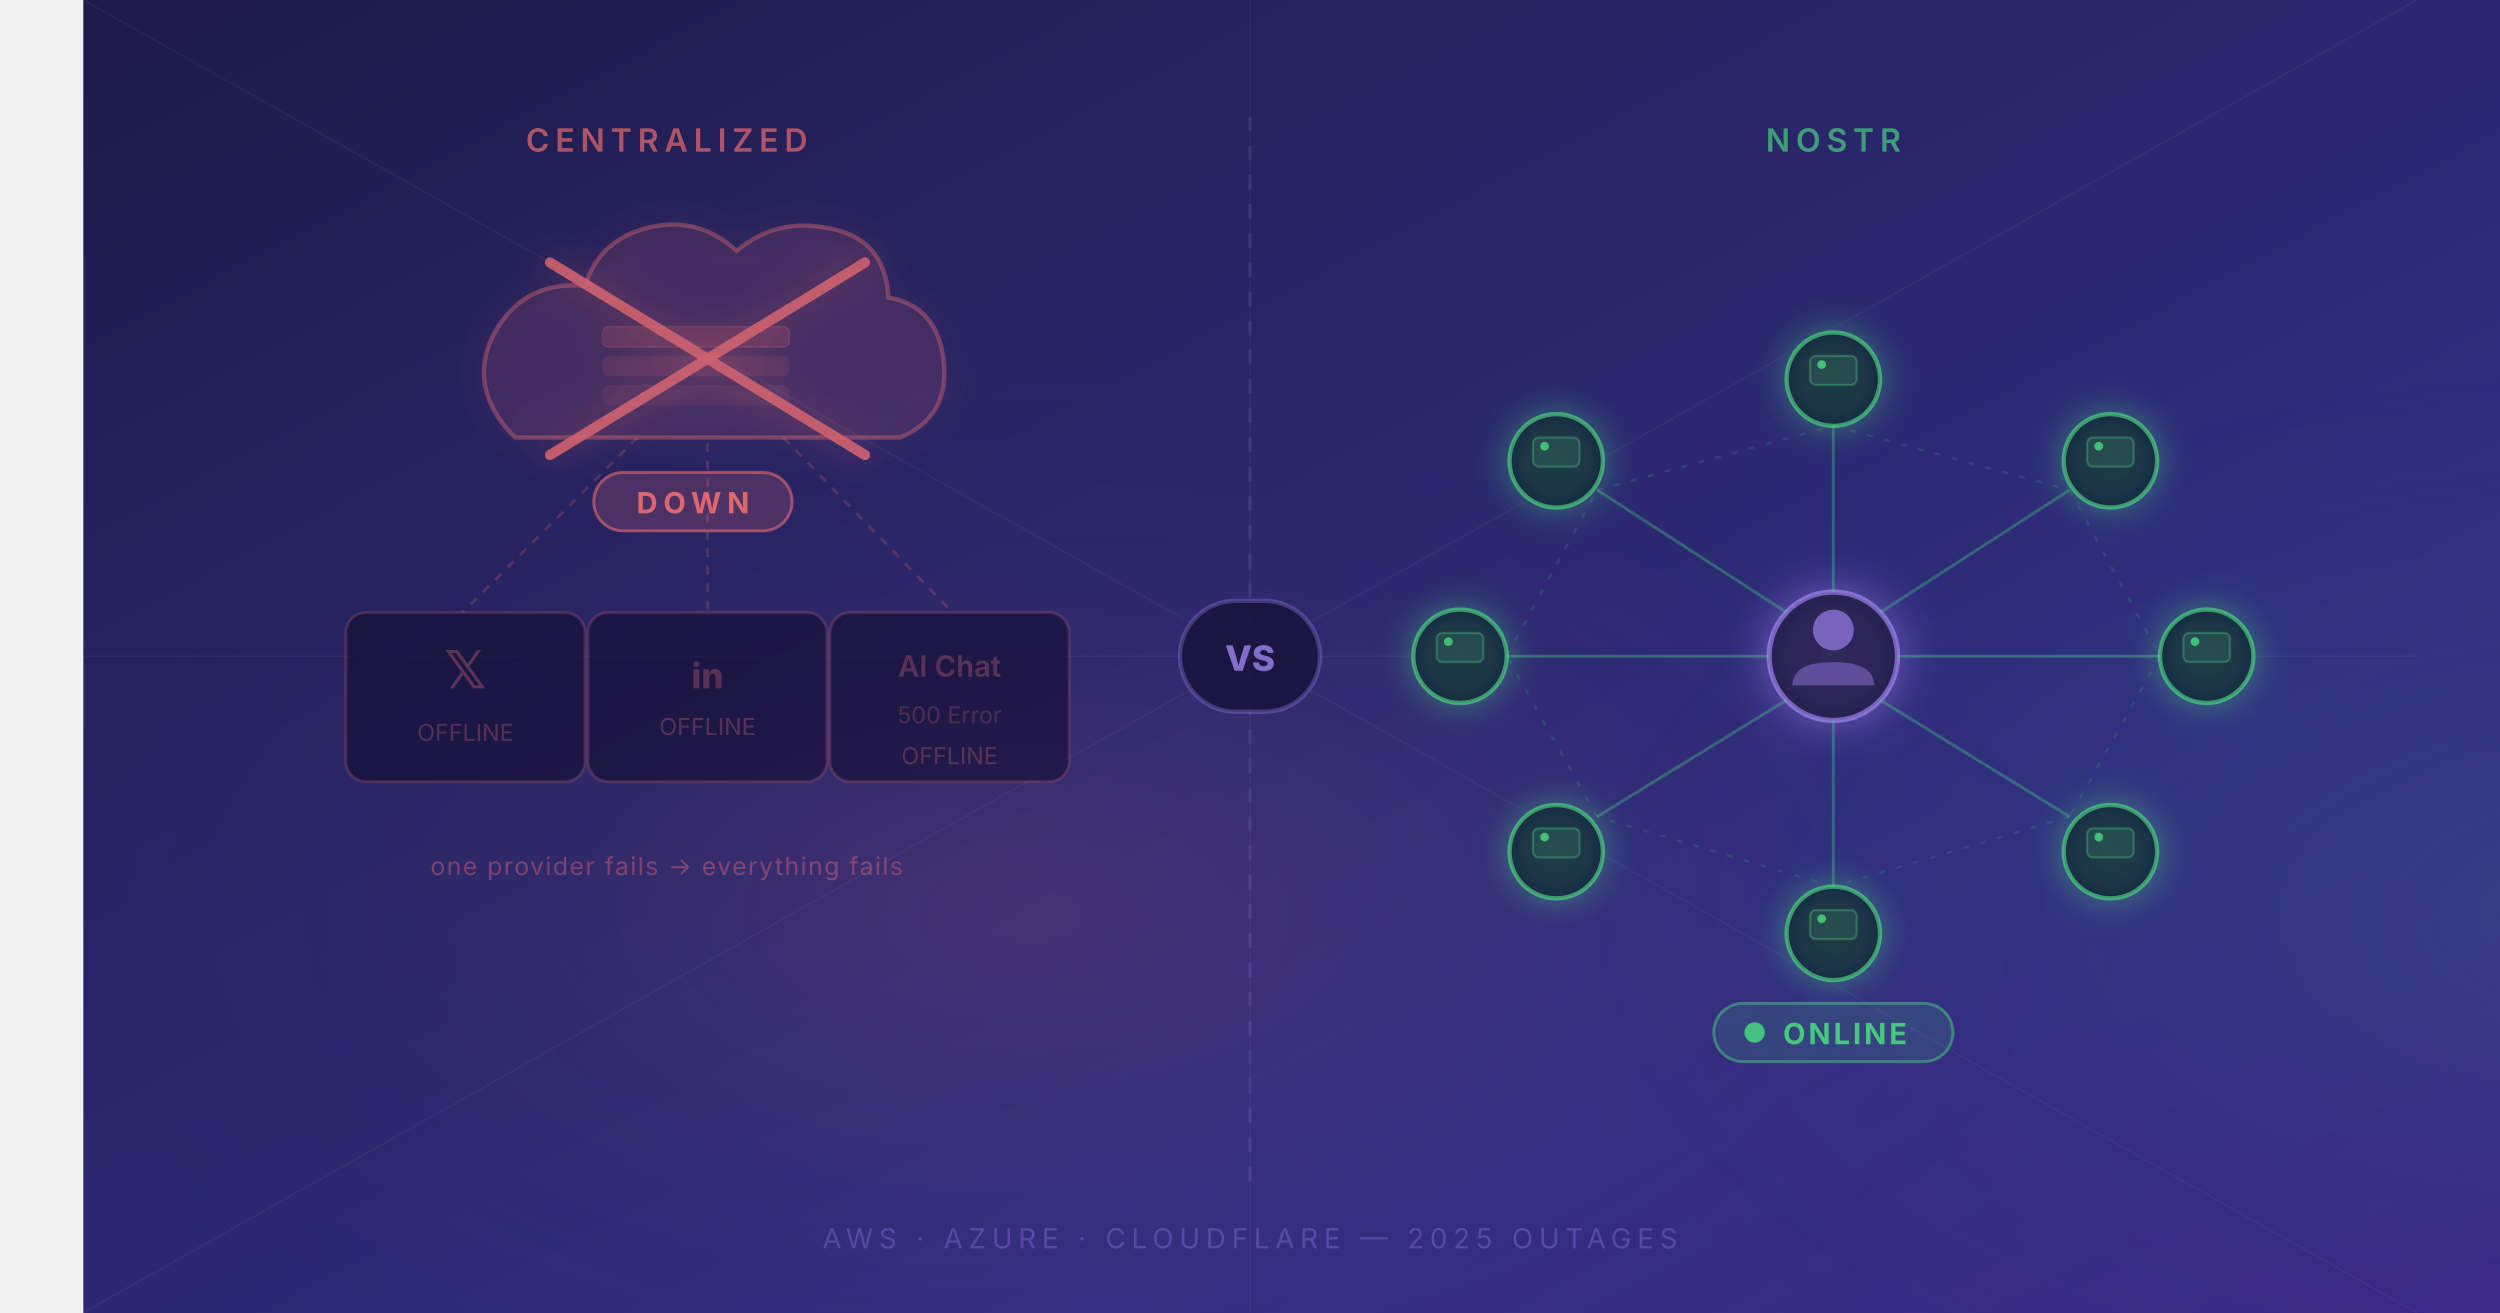
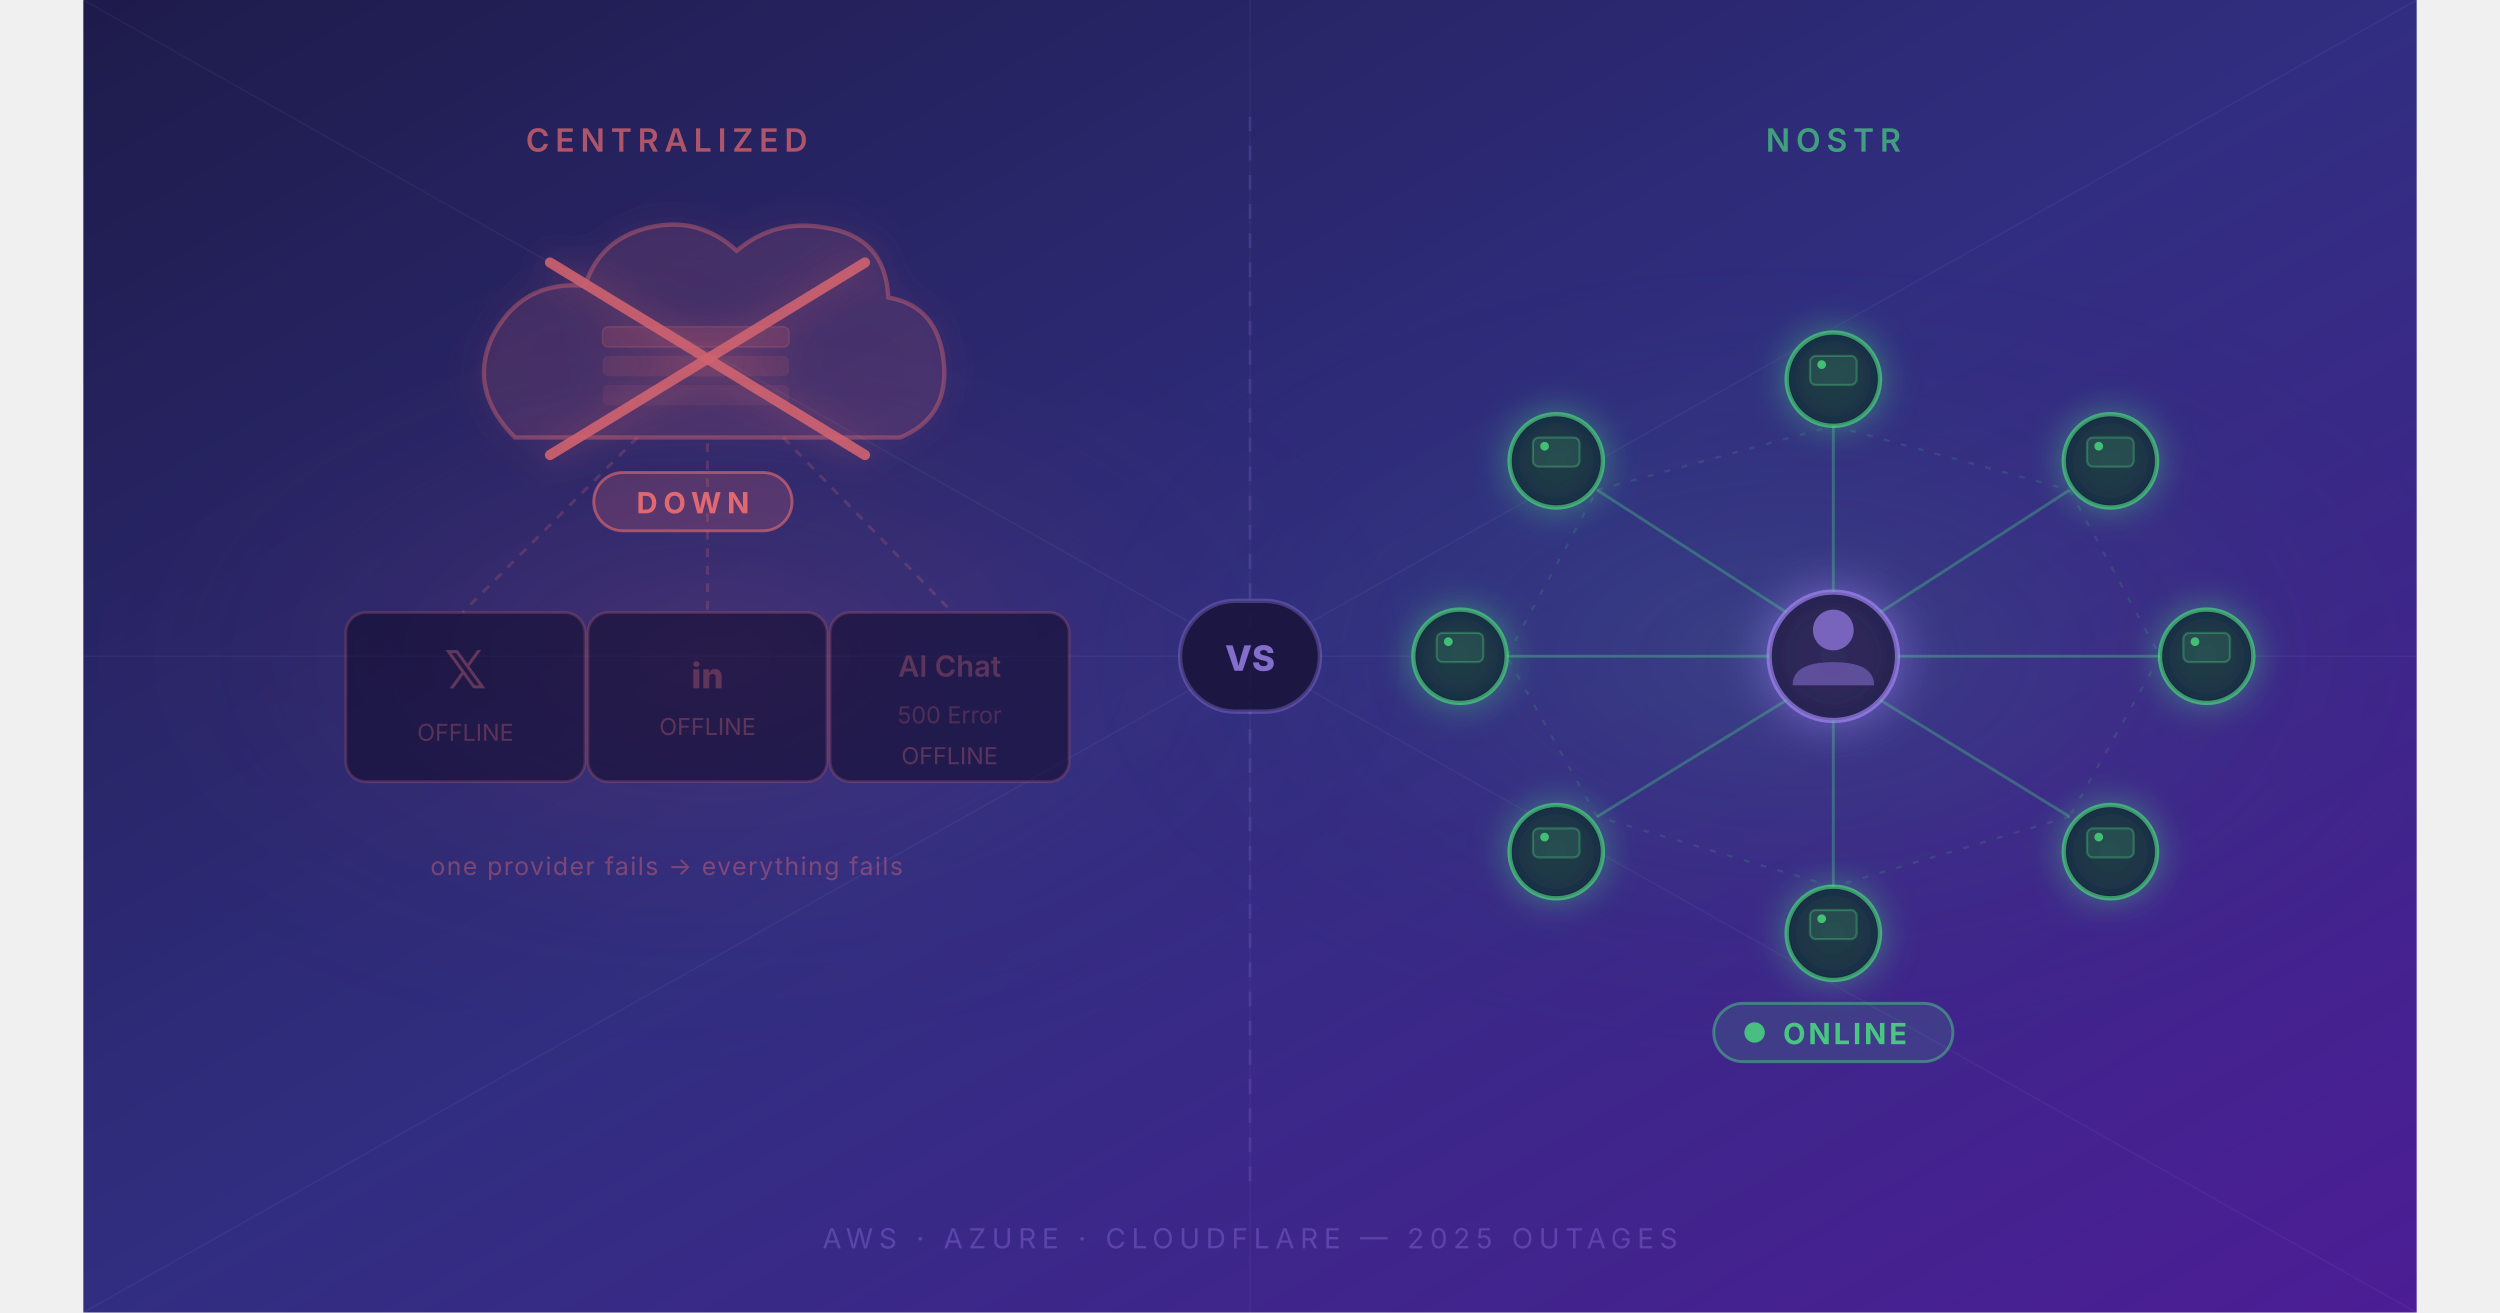
- <svg xmlns="http://www.w3.org/2000/svg" width="1200" height="630" viewBox="0 0 800 450">
+ <svg xmlns="http://www.w3.org/2000/svg" width="1200" height="630" viewBox="0 0 800 450" style="background-color:#1e1b4b">
  <defs>
    <linearGradient id="wnrf-bg" x1="0%" y1="0%" x2="100%" y2="100%">
      <stop offset="0%" style="stop-color:#1e1b4b;stop-opacity:1" />
      <stop offset="50%" style="stop-color:#312e81;stop-opacity:1" />
      <stop offset="100%" style="stop-color:#4c1d95;stop-opacity:1" />
    </linearGradient>
    <radialGradient id="wnrf-glow-left" cx="27%" cy="50%" r="32%">
      <stop offset="0%" style="stop-color:#f87171;stop-opacity:0.12" />
      <stop offset="100%" style="stop-color:#1e1b4b;stop-opacity:0" />
    </radialGradient>
    <radialGradient id="wnrf-glow-right" cx="73%" cy="50%" r="32%">
      <stop offset="0%" style="stop-color:#4ade80;stop-opacity:0.13" />
      <stop offset="100%" style="stop-color:#1e1b4b;stop-opacity:0" />
    </radialGradient>
    <filter id="wnrf-dead" x="-40%" y="-40%" width="180%" height="180%">
      <feDropShadow dx="0" dy="0" stdDeviation="6" flood-color="#f87171" flood-opacity="0.5" />
    </filter>
    <filter id="wnrf-live" x="-40%" y="-40%" width="180%" height="180%">
      <feDropShadow dx="0" dy="0" stdDeviation="6" flood-color="#4ade80" flood-opacity="0.5" />
    </filter>
    <filter id="wnrf-center" x="-50%" y="-50%" width="200%" height="200%">
      <feDropShadow dx="0" dy="0" stdDeviation="8" flood-color="#a78bfa" flood-opacity="0.6" />
    </filter>
  </defs>
-   <rect width="1200" height="630" viewBox="0 0 800 450" fill="url(#wnrf-bg)" />
-   <rect width="1200" height="630" viewBox="0 0 800 450" fill="url(#wnrf-glow-left)" />
-   <rect width="1200" height="630" viewBox="0 0 800 450" fill="url(#wnrf-glow-right)" />
+   <rect width="800" height="450" fill="url(#wnrf-bg)" />
+   <rect width="800" height="450" fill="url(#wnrf-glow-left)" />
+   <rect width="800" height="450" fill="url(#wnrf-glow-right)" />
  <g opacity="0.04" stroke="white" stroke-width="0.5">
    <line x1="0" y1="0" x2="800" y2="450" />
    <line x1="800" y1="0" x2="0" y2="450" />
    <line x1="400" y1="0" x2="400" y2="450" />
    <line x1="0" y1="225" x2="800" y2="225" />
  </g>
  <text x="200" y="52" font-family="'Inter', sans-serif" font-size="11" font-weight="600" fill="rgba(248,113,113,0.65)" text-anchor="middle" letter-spacing="2">CENTRALIZED</text>
  <g filter="url(#wnrf-dead)" opacity="0.8">
    <path d="M148,150 Q132,134 140,116 Q150,96 172,98 Q177,82 194,78 Q211,74 224,86 Q237,75 254,78 Q275,81 276,102 Q293,105 295,124 Q297,143 280,150 Z" fill="rgba(248,113,113,0.12)" stroke="rgba(248,113,113,0.45)" stroke-width="1.5" />
    <rect x="178" y="112" width="64" height="7" rx="2" fill="rgba(248,113,113,0.2)" stroke="rgba(248,113,113,0.25)" stroke-width="0.5" />
    <rect x="178" y="122" width="64" height="7" rx="2" fill="rgba(248,113,113,0.15)" />
    <rect x="178" y="132" width="64" height="7" rx="2" fill="rgba(248,113,113,0.1)" />
    <line x1="160" y1="90" x2="268" y2="156" stroke="rgba(248,113,113,0.9)" stroke-width="3.5" stroke-linecap="round" />
    <line x1="268" y1="90" x2="160" y2="156" stroke="rgba(248,113,113,0.9)" stroke-width="3.5" stroke-linecap="round" />
  </g>
  <rect x="175" y="162" width="68" height="20" rx="10" fill="rgba(248,113,113,0.18)" stroke="rgba(248,113,113,0.55)" stroke-width="1" />
  <text x="209" y="176" font-family="'Inter', sans-serif" font-size="10" font-weight="700" fill="rgba(248,113,113,0.85)" text-anchor="middle" letter-spacing="2">DOWN</text>
  <line x1="190" y1="150" x2="130" y2="210" stroke="rgba(248,113,113,0.2)" stroke-width="1" stroke-dasharray="3,3" />
  <line x1="214" y1="152" x2="214" y2="210" stroke="rgba(248,113,113,0.2)" stroke-width="1" stroke-dasharray="3,3" />
  <line x1="240" y1="150" x2="298" y2="210" stroke="rgba(248,113,113,0.2)" stroke-width="1" stroke-dasharray="3,3" />
  <g opacity="0.65">
    <rect x="90" y="210" width="82" height="58" rx="7" fill="rgba(15,10,40,0.85)" stroke="rgba(248,113,113,0.3)" stroke-width="1" />
    <text x="131" y="236" font-family="'Inter', sans-serif" font-size="18" font-weight="800" fill="rgba(248,113,113,0.45)" text-anchor="middle">𝕏</text>
    <text x="131" y="254" font-family="'Inter', sans-serif" font-size="8" fill="rgba(248,113,113,0.4)" text-anchor="middle">OFFLINE</text>
    <rect x="173" y="210" width="82" height="58" rx="7" fill="rgba(15,10,40,0.85)" stroke="rgba(248,113,113,0.3)" stroke-width="1" />
    <text x="214" y="236" font-family="'Inter', sans-serif" font-size="12" font-weight="800" fill="rgba(248,113,113,0.4)" text-anchor="middle">in</text>
    <text x="214" y="252" font-family="'Inter', sans-serif" font-size="8" fill="rgba(248,113,113,0.4)" text-anchor="middle">OFFLINE</text>
    <rect x="256" y="210" width="82" height="58" rx="7" fill="rgba(15,10,40,0.85)" stroke="rgba(248,113,113,0.3)" stroke-width="1" />
    <text x="297" y="232" font-family="'Inter', sans-serif" font-size="10" font-weight="600" fill="rgba(248,113,113,0.4)" text-anchor="middle">AI Chat</text>
    <text x="297" y="248" font-family="'Inter', sans-serif" font-size="8" fill="rgba(248,113,113,0.3)" text-anchor="middle">500 Error</text>
    <text x="297" y="262" font-family="'Inter', sans-serif" font-size="8" fill="rgba(248,113,113,0.4)" text-anchor="middle">OFFLINE</text>
  </g>
  <text x="200" y="300" font-family="'Inter', sans-serif" font-size="8.5" fill="rgba(248,113,113,0.38)" text-anchor="middle" letter-spacing="0.5">one provider fails → everything fails</text>
  <line x1="400" y1="40" x2="400" y2="410" stroke="rgba(167,139,250,0.15)" stroke-width="1" stroke-dasharray="5,5" />
  <rect x="376" y="206" width="48" height="38" rx="19" fill="rgba(25,20,60,0.9)" stroke="rgba(167,139,250,0.3)" stroke-width="1.5" />
  <text x="400" y="230" font-family="'Inter', sans-serif" font-size="12" font-weight="800" fill="rgba(167,139,250,0.75)" text-anchor="middle">VS</text>
  <text x="600" y="52" font-family="'Inter', sans-serif" font-size="11" font-weight="600" fill="rgba(74,222,128,0.65)" text-anchor="middle" letter-spacing="2">NOSTR</text>
  <g filter="url(#wnrf-center)">
    <circle cx="600" cy="225" r="22" fill="rgba(25,20,60,0.9)" stroke="rgba(167,139,250,0.65)" stroke-width="1.8" />
    <circle cx="600" cy="216" r="7" fill="rgba(167,139,250,0.65)" />
    <path d="M586,235 Q586,227 600,227 Q614,227 614,235" fill="rgba(167,139,250,0.45)" />
  </g>
  <g filter="url(#wnrf-live)">
    <circle cx="600" cy="130" r="16" fill="rgba(25,20,60,0.9)" stroke="rgba(74,222,128,0.65)" stroke-width="1.5" />
    <rect x="592" y="122" width="16" height="10" rx="2" fill="rgba(74,222,128,0.2)" stroke="rgba(74,222,128,0.35)" stroke-width="0.8" />
    <circle cx="596" cy="125" r="1.5" fill="rgba(74,222,128,0.8)" />
    <circle cx="695" cy="158" r="16" fill="rgba(25,20,60,0.9)" stroke="rgba(74,222,128,0.65)" stroke-width="1.5" />
    <rect x="687" y="150" width="16" height="10" rx="2" fill="rgba(74,222,128,0.2)" stroke="rgba(74,222,128,0.35)" stroke-width="0.8" />
    <circle cx="691" cy="153" r="1.5" fill="rgba(74,222,128,0.8)" />
    <circle cx="728" cy="225" r="16" fill="rgba(25,20,60,0.9)" stroke="rgba(74,222,128,0.65)" stroke-width="1.5" />
    <rect x="720" y="217" width="16" height="10" rx="2" fill="rgba(74,222,128,0.2)" stroke="rgba(74,222,128,0.35)" stroke-width="0.8" />
    <circle cx="724" cy="220" r="1.5" fill="rgba(74,222,128,0.8)" />
    <circle cx="695" cy="292" r="16" fill="rgba(25,20,60,0.9)" stroke="rgba(74,222,128,0.65)" stroke-width="1.5" />
    <rect x="687" y="284" width="16" height="10" rx="2" fill="rgba(74,222,128,0.2)" stroke="rgba(74,222,128,0.35)" stroke-width="0.8" />
    <circle cx="691" cy="287" r="1.5" fill="rgba(74,222,128,0.8)" />
    <circle cx="600" cy="320" r="16" fill="rgba(25,20,60,0.9)" stroke="rgba(74,222,128,0.65)" stroke-width="1.5" />
    <rect x="592" y="312" width="16" height="10" rx="2" fill="rgba(74,222,128,0.2)" stroke="rgba(74,222,128,0.35)" stroke-width="0.8" />
    <circle cx="596" cy="315" r="1.5" fill="rgba(74,222,128,0.8)" />
    <circle cx="505" cy="292" r="16" fill="rgba(25,20,60,0.9)" stroke="rgba(74,222,128,0.65)" stroke-width="1.5" />
    <rect x="497" y="284" width="16" height="10" rx="2" fill="rgba(74,222,128,0.2)" stroke="rgba(74,222,128,0.35)" stroke-width="0.8" />
    <circle cx="501" cy="287" r="1.5" fill="rgba(74,222,128,0.8)" />
    <circle cx="472" cy="225" r="16" fill="rgba(25,20,60,0.9)" stroke="rgba(74,222,128,0.65)" stroke-width="1.5" />
    <rect x="464" y="217" width="16" height="10" rx="2" fill="rgba(74,222,128,0.2)" stroke="rgba(74,222,128,0.35)" stroke-width="0.8" />
    <circle cx="468" cy="220" r="1.5" fill="rgba(74,222,128,0.8)" />
    <circle cx="505" cy="158" r="16" fill="rgba(25,20,60,0.9)" stroke="rgba(74,222,128,0.65)" stroke-width="1.5" />
    <rect x="497" y="150" width="16" height="10" rx="2" fill="rgba(74,222,128,0.2)" stroke="rgba(74,222,128,0.35)" stroke-width="0.8" />
    <circle cx="501" cy="153" r="1.5" fill="rgba(74,222,128,0.8)" />
  </g>
  <g stroke="rgba(74,222,128,0.32)" stroke-width="1">
    <line x1="600" y1="203" x2="600" y2="146" />
    <line x1="616" y1="210" x2="681" y2="168" />
    <line x1="622" y1="225" x2="712" y2="225" />
    <line x1="616" y1="240" x2="681" y2="280" />
    <line x1="600" y1="247" x2="600" y2="304" />
    <line x1="584" y1="240" x2="519" y2="280" />
    <line x1="578" y1="225" x2="488" y2="225" />
    <line x1="584" y1="210" x2="519" y2="168" />
  </g>
  <g stroke="rgba(74,222,128,0.14)" stroke-width="0.8" stroke-dasharray="2,4">
    <line x1="600" y1="146" x2="681" y2="168" />
    <line x1="681" y1="168" x2="712" y2="225" />
    <line x1="712" y1="225" x2="681" y2="280" />
    <line x1="681" y1="280" x2="600" y2="304" />
    <line x1="600" y1="304" x2="519" y2="280" />
    <line x1="519" y1="280" x2="488" y2="225" />
    <line x1="488" y1="225" x2="519" y2="168" />
    <line x1="519" y1="168" x2="600" y2="146" />
  </g>
  <rect x="559" y="344" width="82" height="20" rx="10" fill="rgba(74,222,128,0.13)" stroke="rgba(74,222,128,0.45)" stroke-width="1" />
  <circle cx="573" cy="354" r="3.5" fill="rgba(74,222,128,0.8)" />
  <text x="604" y="358" font-family="'Inter', sans-serif" font-size="10" font-weight="700" fill="rgba(74,222,128,0.85)" text-anchor="middle" letter-spacing="1">ONLINE</text>
  <text x="400" y="428" font-family="'Inter', sans-serif" font-size="9.5" fill="rgba(167,139,250,0.3)" text-anchor="middle" letter-spacing="2">AWS · AZURE · CLOUDFLARE — 2025 OUTAGES</text>
</svg>
